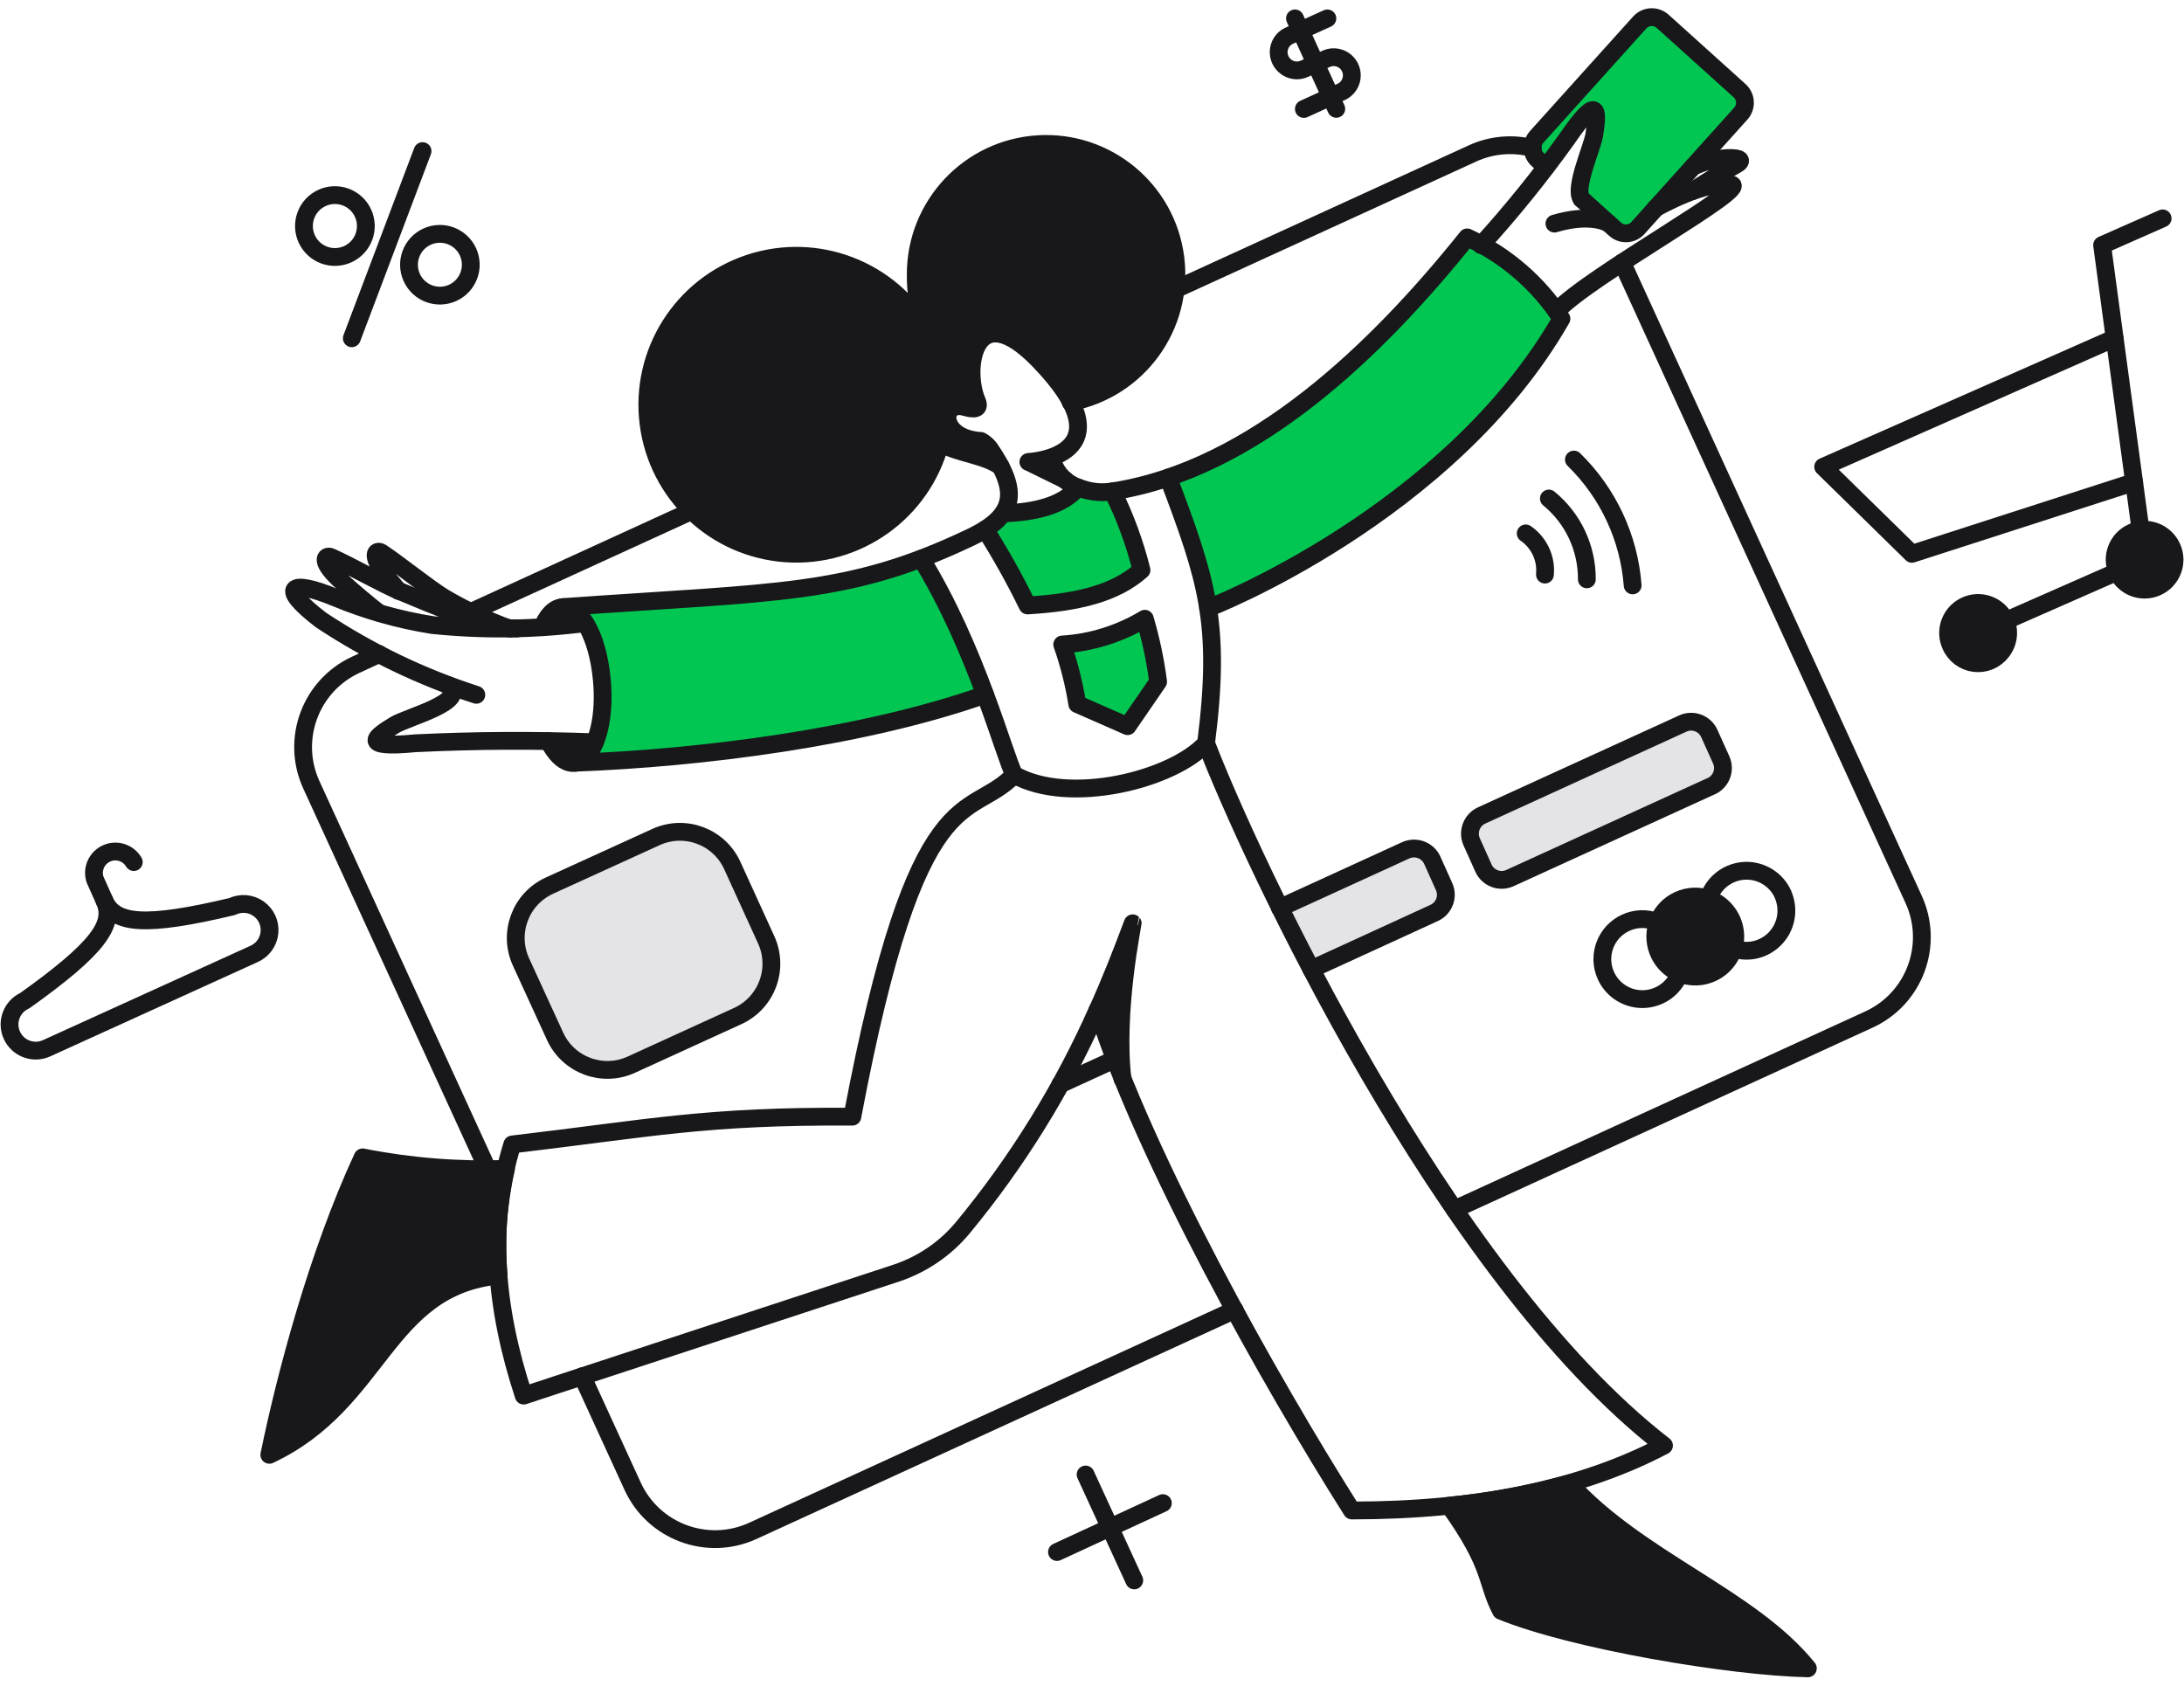
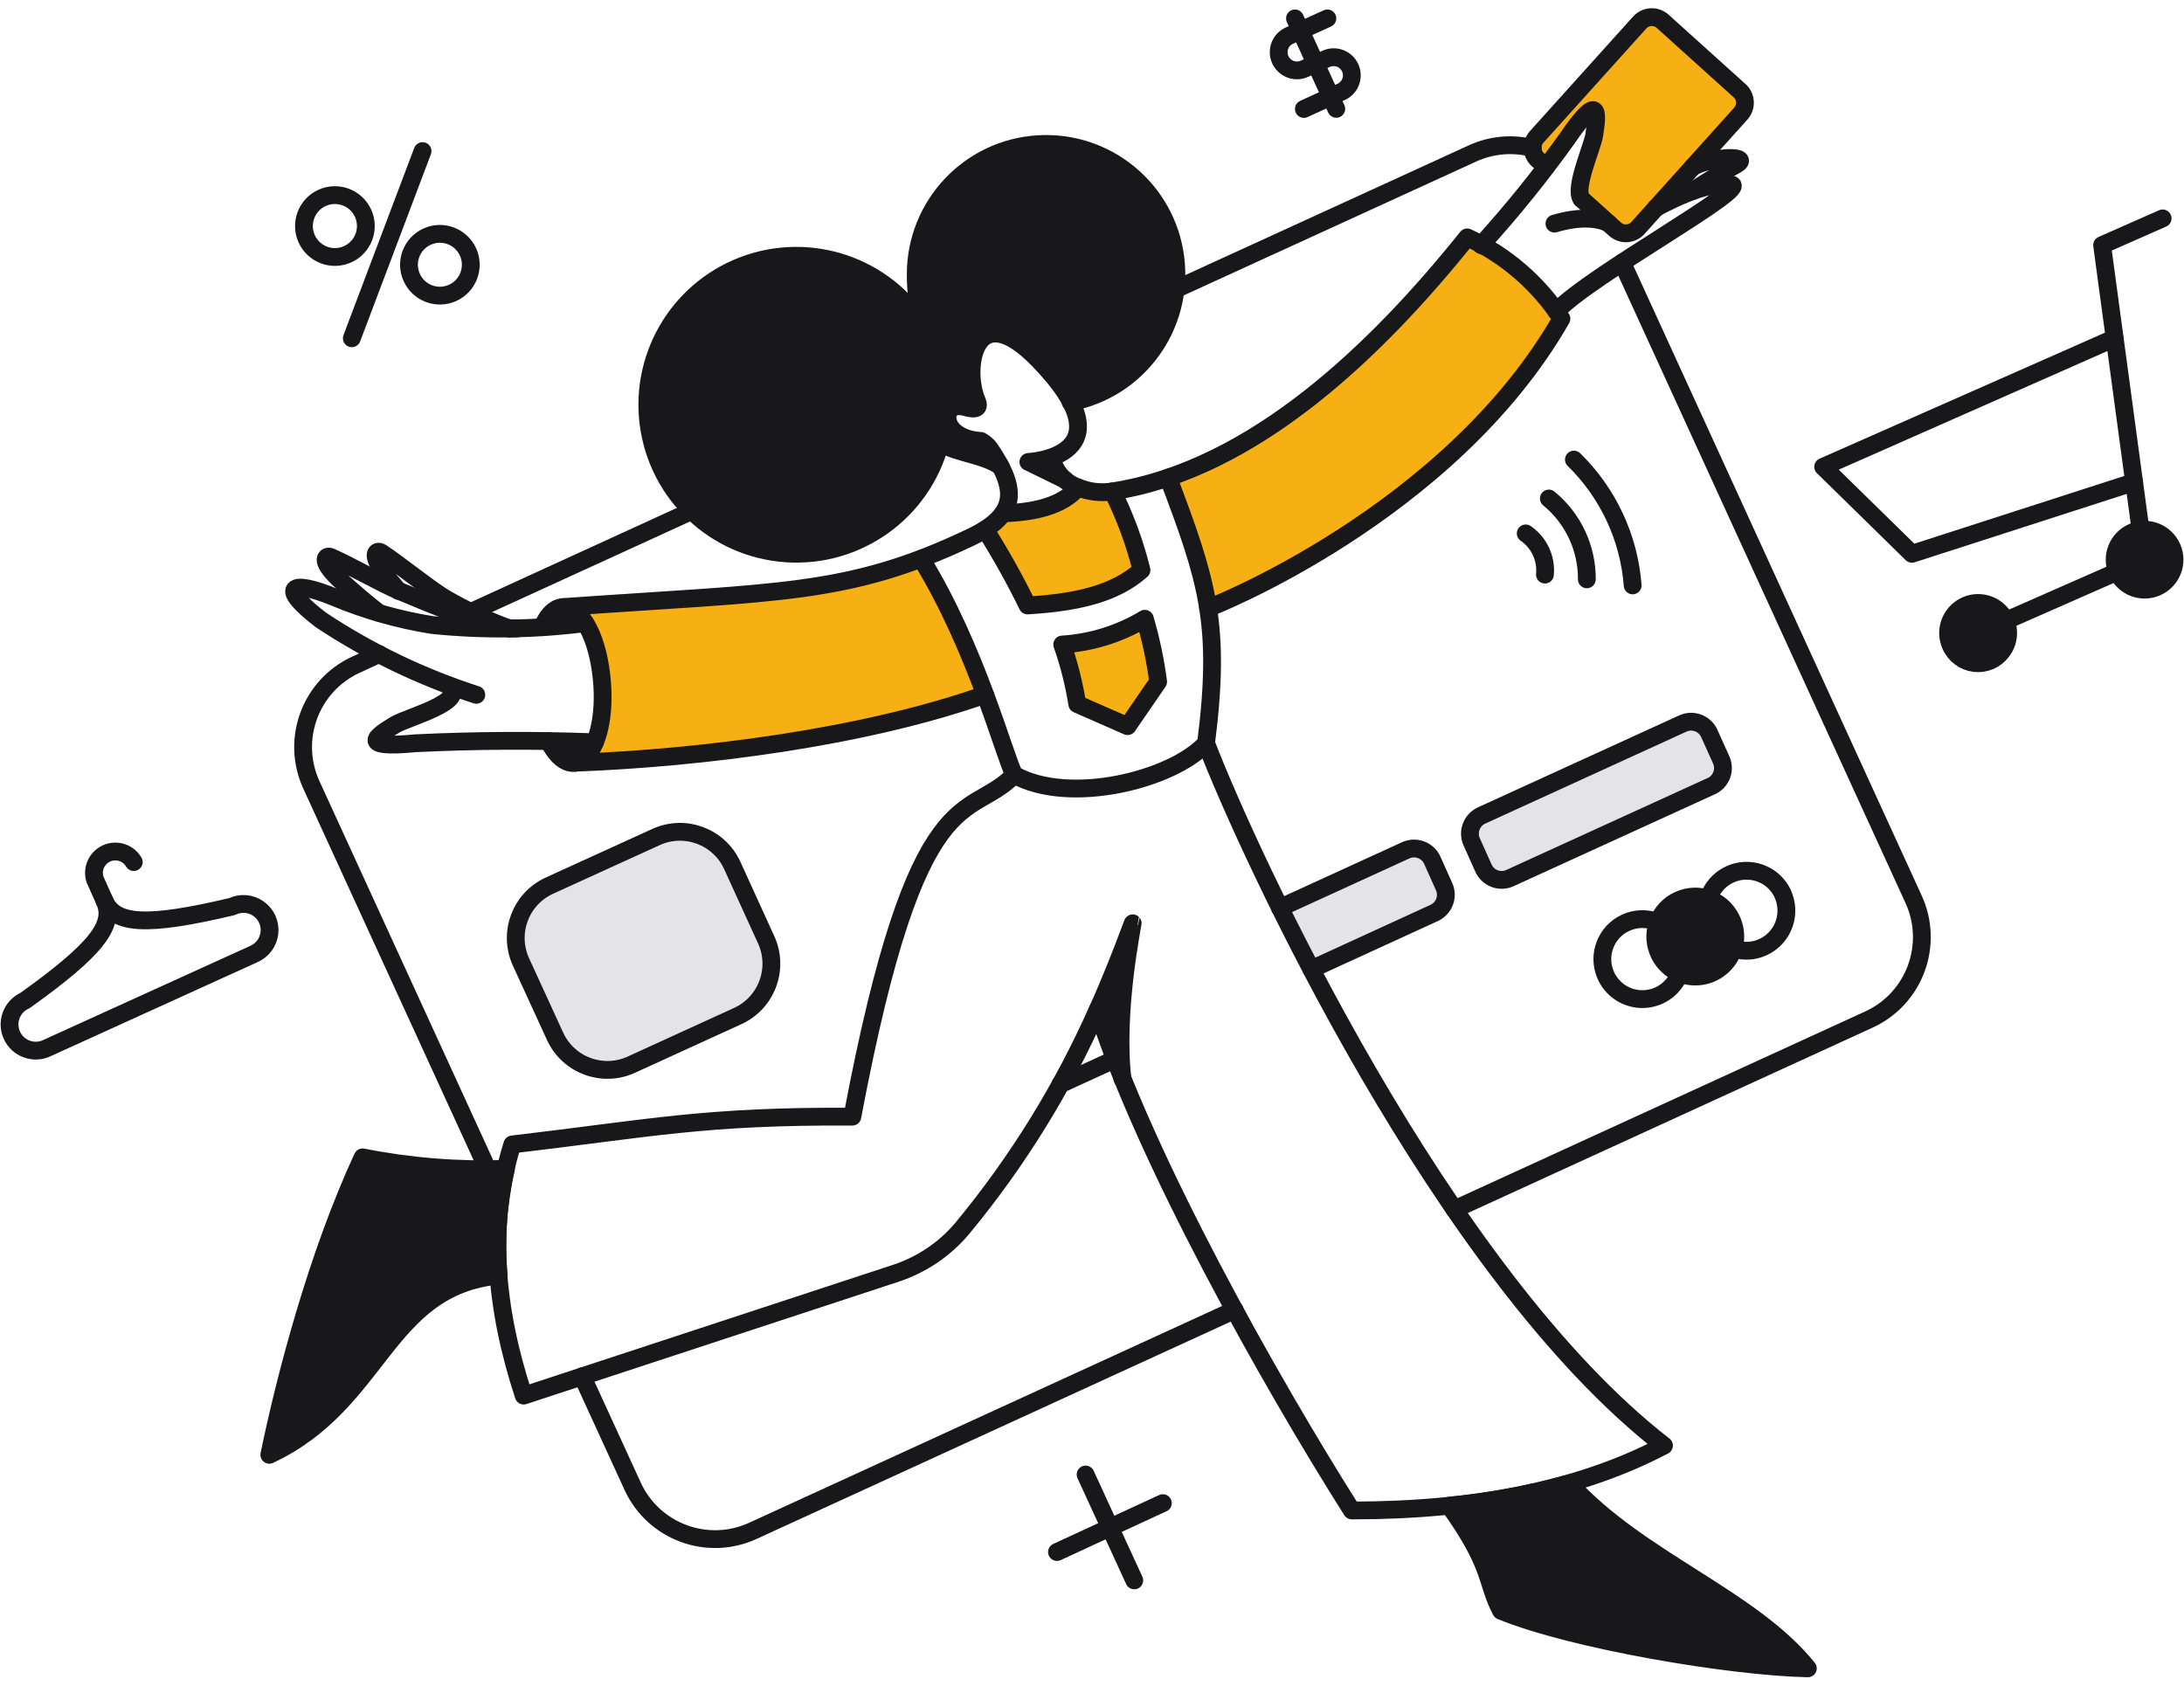
<svg xmlns="http://www.w3.org/2000/svg" width="184" height="142" fill="none">
-   <path fill="#02C652" d="M96.45 52.13a15.26 15.26 0 0 1-6.96 2.17c.57 1.63 1 3.3 1.27 5.01L95 61.17l2.58-3.74c-.24-1.8-.6-3.56-1.12-5.3ZM123.61 20C113 33.26 104.26 38.26 98.42 40.25c1.57 4.16 2.8 7.26 3.36 11 .02.03 20.36-7.9 29.77-24.39a18.88 18.88 0 0 0-7.94-6.84ZM93.72 41.4c-.99.17-2 .05-2.92-.34-1.33 1.55-3.61 2.08-6.3 2.17-.4.56-.91 1.03-1.5 1.38 1.3 2.07 2.48 4.2 3.54 6.4 4.22-.25 7.4-1.01 9.62-2.98a33.4 33.4 0 0 0-2.44-6.63ZM48.48 64.26c10.62-.4 24.24-2.11 34.53-5.73a65.92 65.92 0 0 0-5.38-11.45c-7.89 2.97-14.14 2.96-30.22 4.06 3.78-.2 4.6 12.63 1.07 13.12ZM133.24 16.76l2.83 2.55a1.36 1.36 0 0 0 1.92-.1l8.68-9.65a1.37 1.37 0 0 0-.11-1.92l-6.5-5.86a1.36 1.36 0 0 0-1.91.11l-8.69 9.65a1.36 1.36 0 0 0 .11 1.92l.67.6c1.02-1.5 3.27-4.65 4-4.83.51.72-.04 2.67-.54 4.42-.41 1.46-.78 2.78-.46 3.11Z" />
+   <path fill="#f7b013" d="M96.45 52.13a15.26 15.26 0 0 1-6.96 2.17c.57 1.63 1 3.3 1.27 5.01L95 61.17l2.58-3.74c-.24-1.8-.6-3.56-1.12-5.3ZM123.61 20C113 33.26 104.26 38.26 98.42 40.25c1.57 4.16 2.8 7.26 3.36 11 .02.03 20.36-7.9 29.77-24.39a18.88 18.88 0 0 0-7.94-6.84ZM93.72 41.4c-.99.17-2 .05-2.92-.34-1.33 1.55-3.61 2.08-6.3 2.17-.4.56-.91 1.03-1.5 1.38 1.3 2.07 2.48 4.2 3.54 6.4 4.22-.25 7.4-1.01 9.62-2.98a33.4 33.4 0 0 0-2.44-6.63ZM48.48 64.26c10.62-.4 24.24-2.11 34.53-5.73a65.92 65.92 0 0 0-5.38-11.45c-7.89 2.97-14.14 2.96-30.22 4.06 3.78-.2 4.6 12.63 1.07 13.12ZM133.24 16.76l2.83 2.55a1.36 1.36 0 0 0 1.92-.1l8.68-9.65a1.37 1.37 0 0 0-.11-1.92l-6.5-5.86a1.36 1.36 0 0 0-1.91.11l-8.69 9.65a1.36 1.36 0 0 0 .11 1.92l.67.6c1.02-1.5 3.27-4.65 4-4.83.51.72-.04 2.67-.54 4.42-.41 1.46-.78 2.78-.46 3.11Z" />
  <path fill="#18181B" d="M132.22 124.98c-3.31.91-6.7 1.54-10.12 1.88 3.72 5.2 3.05 6.36 4.36 8.85 6.04 2.48 19.37 4.72 25.85 4.85-4.82-5.99-14.23-9.12-20.09-15.58ZM42.63 98.48c-4.05.14-8.1-.18-12.08-.97-3.8 8.2-6.5 18.44-7.86 25.06 9.45-4.43 9.69-14.13 19.32-15.1a29.3 29.3 0 0 1 .62-9ZM49.3 52.5c-1.2.15-2.4.27-3.6.34.87-2.1 2.4-2.28 3.6-.35ZM50.12 62.54c-.96 2.4-2.68 2.27-3.9-.09 1.59 0 3 .04 3.9.1ZM145.81 77.34a3.38 3.38 0 1 0-6.13 2.82 3.38 3.38 0 0 0 6.13-2.82ZM95.43 77.8c-.95 2.51-1.92 4.92-2.97 7.25a87.59 87.59 0 0 0 2.1 5.86c-.66-5.71.89-13.1.87-13.12ZM88.15 12.15a11 11 0 0 0-10.98 10.98c-.02 1.65.27 3.28.85 4.82a12.56 12.56 0 1 0 1.2 9.4c1.58.88 3.72.99 5.08 1.96-.22-.45-1.11-2.07-1.64-2.14-3.55-.22-3.43-3.44-1.37-2.86.99.27 1.23.05 1.06-.44-1.22-2.64-.24-9.14 5-3.68a15.73 15.73 0 0 1 2.86 3.72 10.97 10.97 0 0 0-2.06-21.76ZM88.61 38.54c-.64.18-1.3.31-1.95.38l3.08 1.5c-.6-.46-1-1.13-1.13-1.88ZM178.37 48.17a2.52 2.52 0 1 0 4.62-2.03 2.52 2.52 0 0 0-4.62 2.03ZM164.34 54.35a2.51 2.51 0 0 0 4.3.55 2.53 2.53 0 1 0-4.3-.55Z" />
  <path stroke="#18181B" stroke-linecap="round" stroke-linejoin="round" stroke-width="1.5" d="m49.05 115.95 4.25 9.27a7.64 7.64 0 0 0 10.12 3.76l40.6-18.61M122.54 101.89l34.93-16a7.64 7.64 0 0 0 3.75-10.12l-24.56-53.65M129.14 12.48a7.6 7.6 0 0 0-5.09.45L99.1 24.35M39.67 51.56l18.62-8.52M31.94 55.1l-1.95.9a7.64 7.64 0 0 0-3.76 10.12l14.85 32.4" />
  <path fill="#E4E4E7" d="m110.48 81.66 10.36-4.75a1.68 1.68 0 0 0 .82-2.22l-1-2.23a1.69 1.69 0 0 0-2.23-.82l-10.6 4.85" />
  <path stroke="#18181B" stroke-linecap="round" stroke-linejoin="round" stroke-width="1.5" d="m110.48 81.66 10.36-4.75a1.68 1.68 0 0 0 .82-2.22l-1-2.23a1.69 1.69 0 0 0-2.23-.82l-10.6 4.85M93.92 89.25l-4.58 2.1M88.6 38.56a3.4 3.4 0 0 0 2.22 2.5c.92.38 1.93.5 2.91.34 11.93-1.85 22.33-11.98 29.88-21.4a18.89 18.89 0 0 1 7.94 6.85c-9.42 16.48-29.75 24.42-29.77 24.38" />
  <path stroke="#18181B" stroke-linecap="round" stroke-linejoin="round" stroke-width="1.5" d="M86.64 38.92s8.79-.4.88-8.57c-5.44-5.61-6.4.7-5.22 3.42.33.76-.29.73-1.02.52-2.07-.58-2.2 2.65 1.36 2.86.29.16.54.37.73.62 2.43 3.54 2.36 5.62-1.64 7.52-10.3 4.89-16.05 4.56-34.32 5.86M86.66 38.92l3.06 1.5M48.46 64.26c10.62-.4 24.24-2.11 34.53-5.73M49.3 52.5c-4.27.55-8.6.6-12.88.16a35.92 35.92 0 0 1-8.19-2.32c-3.86-1.59-4.81-.87-1.18 1.9a53.17 53.17 0 0 0 13.08 6.3" />
  <path stroke="#18181B" stroke-linecap="round" stroke-linejoin="round" stroke-width="1.5" d="M50.12 62.54a175.7 175.7 0 0 0-15.12.08c-4.92.47-3.26-.62-1.73-1.55 1.12-.67 6.35-2 4.44-3.36M31.9 51.62a61.97 61.97 0 0 1-2.95-2.48c-2.18-1.92-1.5-2.4-1.08-2.21 1.68.74 4.27 2.24 5.86 2.9 2.55 1.06 7.4 3.17 9.81 3.12" />
  <path stroke="#18181B" stroke-linecap="round" stroke-linejoin="round" stroke-width="1.5" d="M33.56 49.78c-.3-.39-.58-.7-.73-.88-1.83-2.25-1.1-2.6-.71-2.35 1.54 1.02 3.85 2.91 5.3 3.81 1.76 1.03 3.6 1.9 5.52 2.6M45.69 52.84c1.41-3.39 4.27-1.45 4.95 3.86.8 6.24-2.19 10.05-4.42 5.75M133.24 16.76c-.67-.9.92-4.36 1.08-5.42.27-1.77.5-3.75-2.3.35a99.24 99.24 0 0 1-7.24 8.96" />
  <path stroke="#18181B" stroke-linecap="round" stroke-linejoin="round" stroke-width="1.5" d="m133.24 16.76 2.83 2.55a1.36 1.36 0 0 0 1.92-.1l8.68-9.65a1.37 1.37 0 0 0-.11-1.92l-6.5-5.86a1.37 1.37 0 0 0-1.91.11l-8.69 9.65a1.36 1.36 0 0 0 .11 1.92l.67.6" />
  <path stroke="#18181B" stroke-linecap="round" stroke-linejoin="round" stroke-width="1.5" d="M131.13 26.23c2.84-3.05 16.5-10.44 14.7-10.7-2.12-.32-5.94 1.78-6.35 2.01" />
  <path stroke="#18181B" stroke-linecap="round" stroke-linejoin="round" stroke-width="1.5" d="M142.57 16.11c.43-.28 2.2-1.42 3.66-2.21 1.46-.8-1.71-.82-3.61.16M135.52 18.82c-.26-.15-1.7-.83-4.56.02M150.2 75.33a3.38 3.38 0 0 1-2.77 4.76 3.37 3.37 0 1 1 2.78-4.76Z" />
  <path stroke="#18181B" stroke-linecap="round" stroke-linejoin="round" stroke-width="1.5" d="M145.81 77.34a3.37 3.37 0 1 1-6.12 2.8 3.37 3.37 0 0 1 6.12-2.8Z" />
  <path stroke="#18181B" stroke-linecap="round" stroke-linejoin="round" stroke-width="1.5" d="M141.41 79.36a3.37 3.37 0 1 1-6.13 2.8 3.37 3.37 0 0 1 6.13-2.8Z" />
  <path fill="#E4E4E7" stroke="#18181B" stroke-linecap="round" stroke-linejoin="round" stroke-width="1.5" d="M55.27 70.52a4.85 4.85 0 0 1 6.42 2.39l2.86 6.27a4.85 4.85 0 0 1-2.39 6.42l-8.97 4.1a4.85 4.85 0 0 1-6.42-2.38l-2.88-6.28a4.85 4.85 0 0 1 2.39-6.42l8.99-4.1ZM144.19 66.23A1.68 1.68 0 0 0 145 64l-1-2.22a1.68 1.68 0 0 0-2.23-.82l-16.96 7.75a1.69 1.69 0 0 0-.82 2.22l1 2.23a1.68 1.68 0 0 0 2.22.82l16.97-7.75Z" />
  <path stroke="#18181B" stroke-linecap="round" stroke-linejoin="round" stroke-width="1.5" d="M178.37 48.17a2.52 2.52 0 1 0 4.62-2.03 2.52 2.52 0 0 0-4.62 2.03ZM164.34 54.35a2.51 2.51 0 0 0 4.3.55 2.53 2.53 0 1 0-4.3-.55ZM178.37 48.17l-9.41 4.14" />
  <path stroke="#18181B" stroke-linecap="round" stroke-linejoin="round" stroke-width="1.5" d="m182.2 18.4-5.1 2.25 3.24 24" />
  <path stroke="#18181B" stroke-linecap="round" stroke-linejoin="round" stroke-width="1.5" d="m179.8 40.62-18.72 6.04-7.48-7.33 24.55-10.84M92.47 85.09c1.06-2.34 2.02-4.78 2.96-7.3.02.02-1.53 7.4-.86 13.12M77.61 47.08c4.65 7.53 7.04 16.74 7.84 18.2 4.64 2.6 13.34.42 16.16-2.66 1.28-10.07.1-13.68-3.19-22.38" />
  <path stroke="#18181B" stroke-linecap="round" stroke-linejoin="round" stroke-width="1.5" d="M85.45 65.28c-3.84 3.98-8.15-.33-13.64 28.8-12.46-.07-16.98.97-28.65 2.34-2.07 6.62-1.48 13.73.96 21.16l31.37-10.31c2.2-.73 4.16-2.06 5.64-3.85a79.2 79.2 0 0 0 11.34-18.34c3.93 12.44 14.52 31.28 21.42 42.18 10.56 0 19.33-1.8 26.3-5.47-18.62-14.41-34.94-49.67-38.58-59.17M83 44.61c1.3 2.07 2.5 4.2 3.57 6.4 4.21-.25 7.4-1.01 9.6-2.98-.57-2.3-1.39-4.51-2.44-6.63M97.57 57.44 95 61.18l-4.24-1.86a28.7 28.7 0 0 0-1.27-5.02c2.46-.15 4.85-.9 6.96-2.17.51 1.73.89 3.51 1.12 5.3Z" />
  <path stroke="#18181B" stroke-linecap="round" stroke-linejoin="round" stroke-width="1.5" d="M132.22 124.98c5.86 6.46 15.27 9.6 20.09 15.58-6.48-.13-19.81-2.37-25.85-4.85-1.31-2.49-.64-3.65-4.36-8.85 3.42-.33 6.8-.96 10.12-1.88ZM42.63 98.48c-4.05.14-8.1-.18-12.08-.97-3.8 8.2-6.5 18.44-7.86 25.06 9.45-4.43 9.69-14.13 19.32-15.1-.26-3.01-.05-6.05.62-9ZM84.52 43.25c2.68-.1 4.96-.62 6.3-2.17M90.2 33.89A10.98 10.98 0 1 0 77.15 23.1c-.02 1.65.27 3.29.86 4.82a12.55 12.55 0 1 0 1.2 9.43c1.6.87 3.73.98 5.1 1.95M30.59 17.97a2.6 2.6 0 1 1-4.75 2.15 2.6 2.6 0 0 1 4.75-2.15ZM39.43 21.23a2.6 2.6 0 1 1-4.74 2.15 2.6 2.6 0 0 1 4.74-2.15ZM29.64 28.5l5.96-15.77M91.46 124.23l4.1 8.92M97.97 126.64l-8.92 4.12M128.54 44.94a3.78 3.78 0 0 1 1.62 3.47M130.49 42a8.73 8.73 0 0 1 3.2 6.81M132.6 38.72a16.58 16.58 0 0 1 4.95 10.6M111.83 1.55l-3.13 1.42a1.53 1.53 0 0 0-.47 2.56 1.53 1.53 0 0 0 1.74.23l1.75-.8A1.53 1.53 0 0 1 113 7.74l-3.15 1.44M109.1 1.55l3.48 7.62M11.27 72.63a1.8 1.8 0 0 0-3.26 1.48l.8 1.79" />
  <path stroke="#18181B" stroke-linecap="round" stroke-linejoin="round" stroke-width="1.5" d="M21.38 80.38a2.2 2.2 0 1 0-1.83-4c-7.33 1.74-9.85 1.49-10.74-.48.9 1.97-.59 4.03-6.71 8.4a2.2 2.2 0 0 0 1.82 4.02l17.46-7.94Z" />
</svg>
